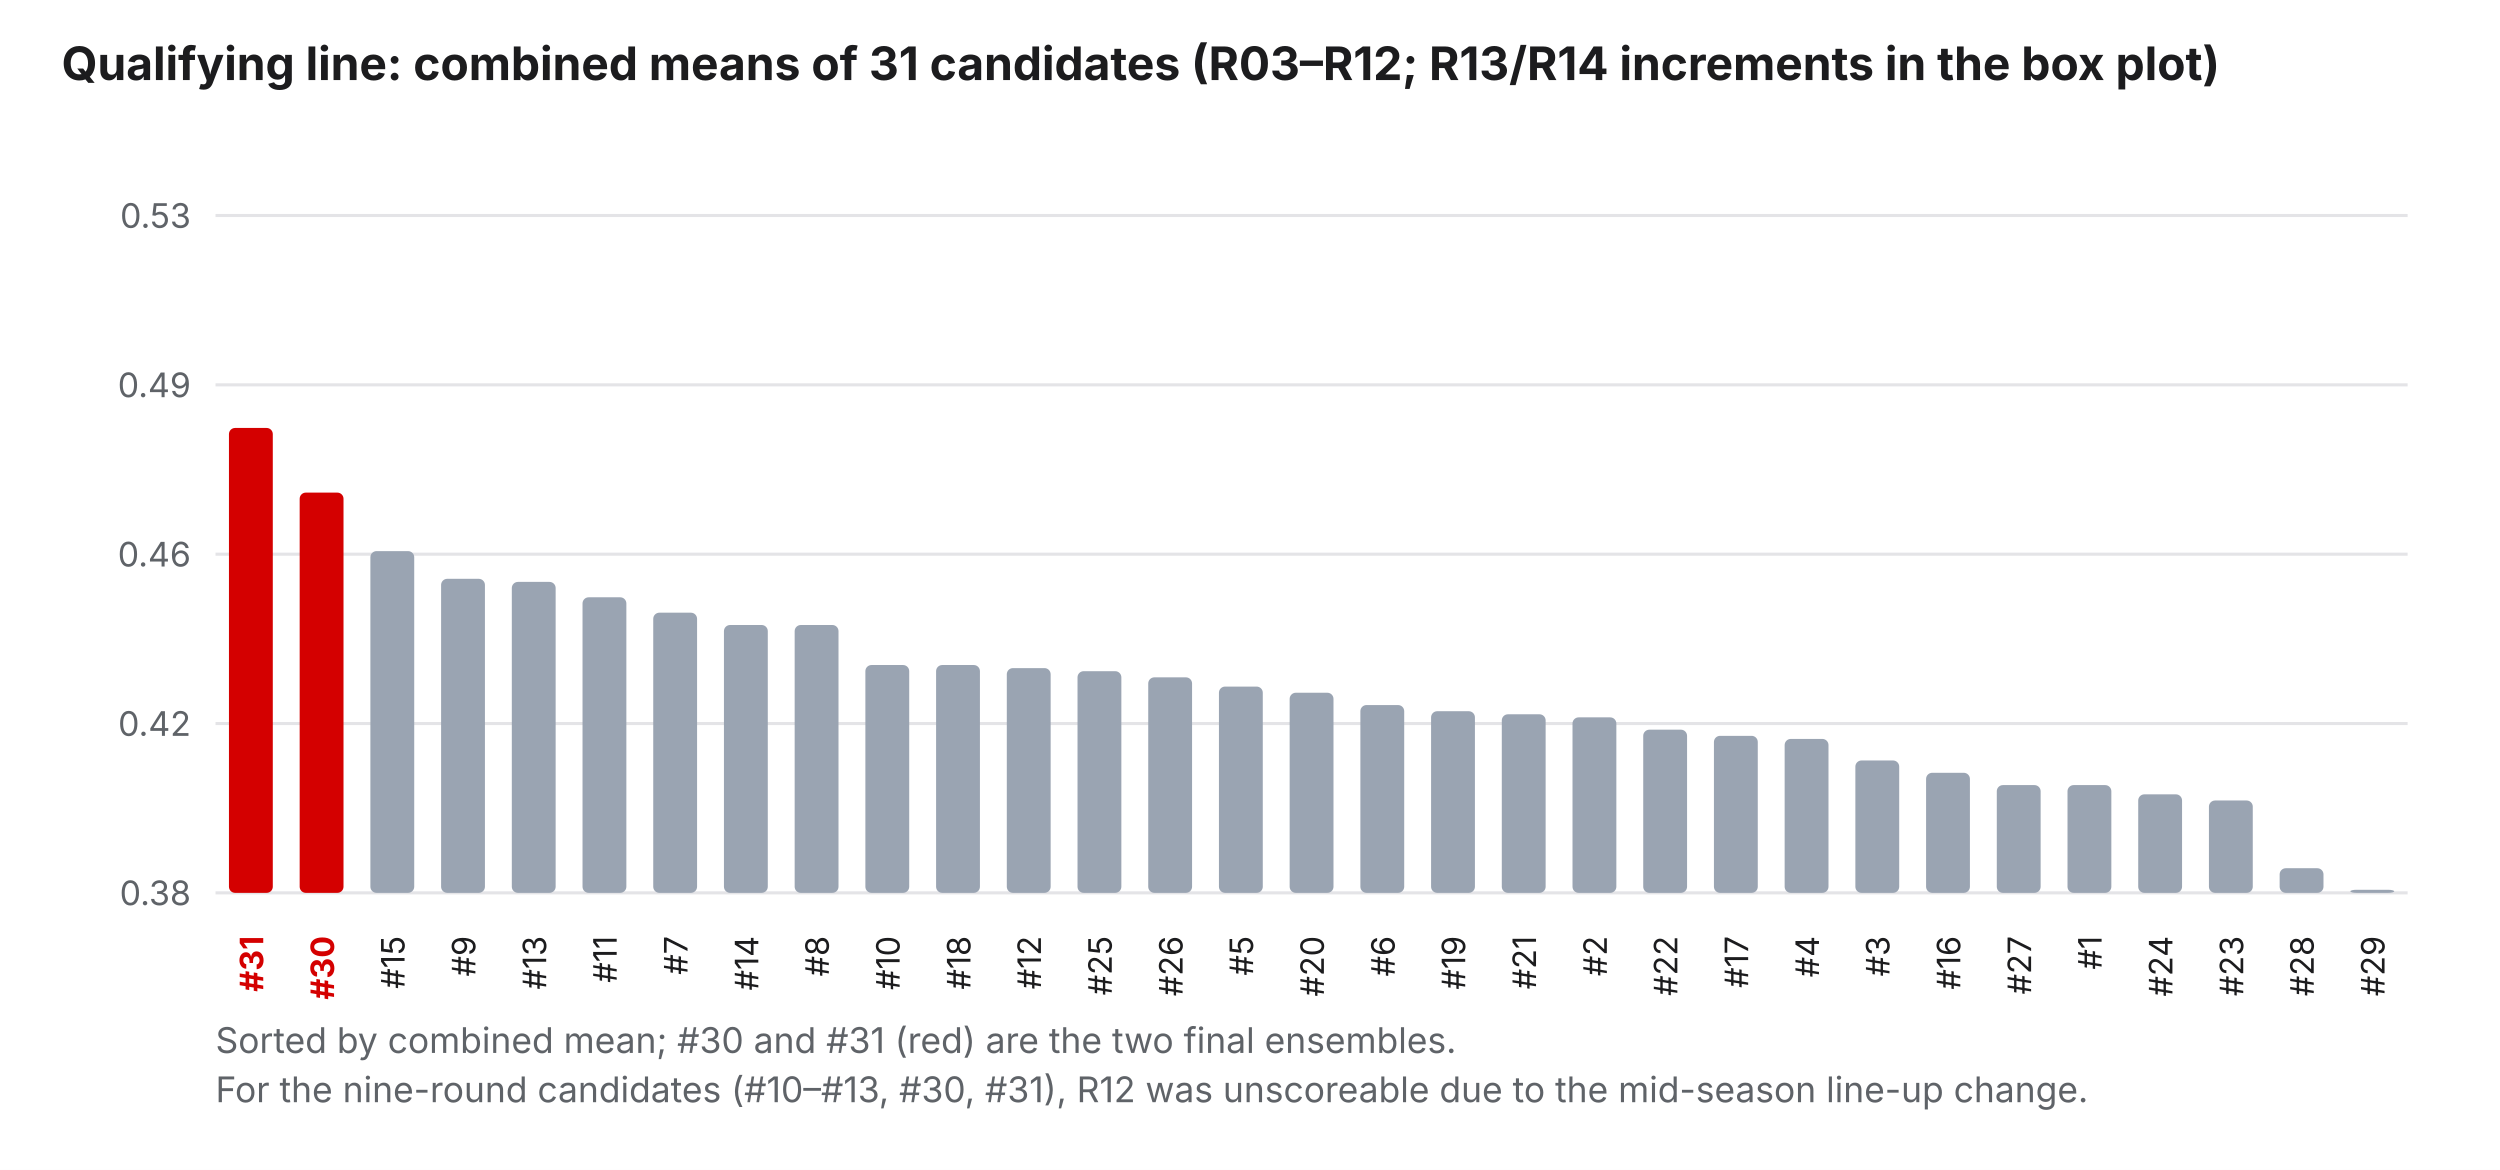
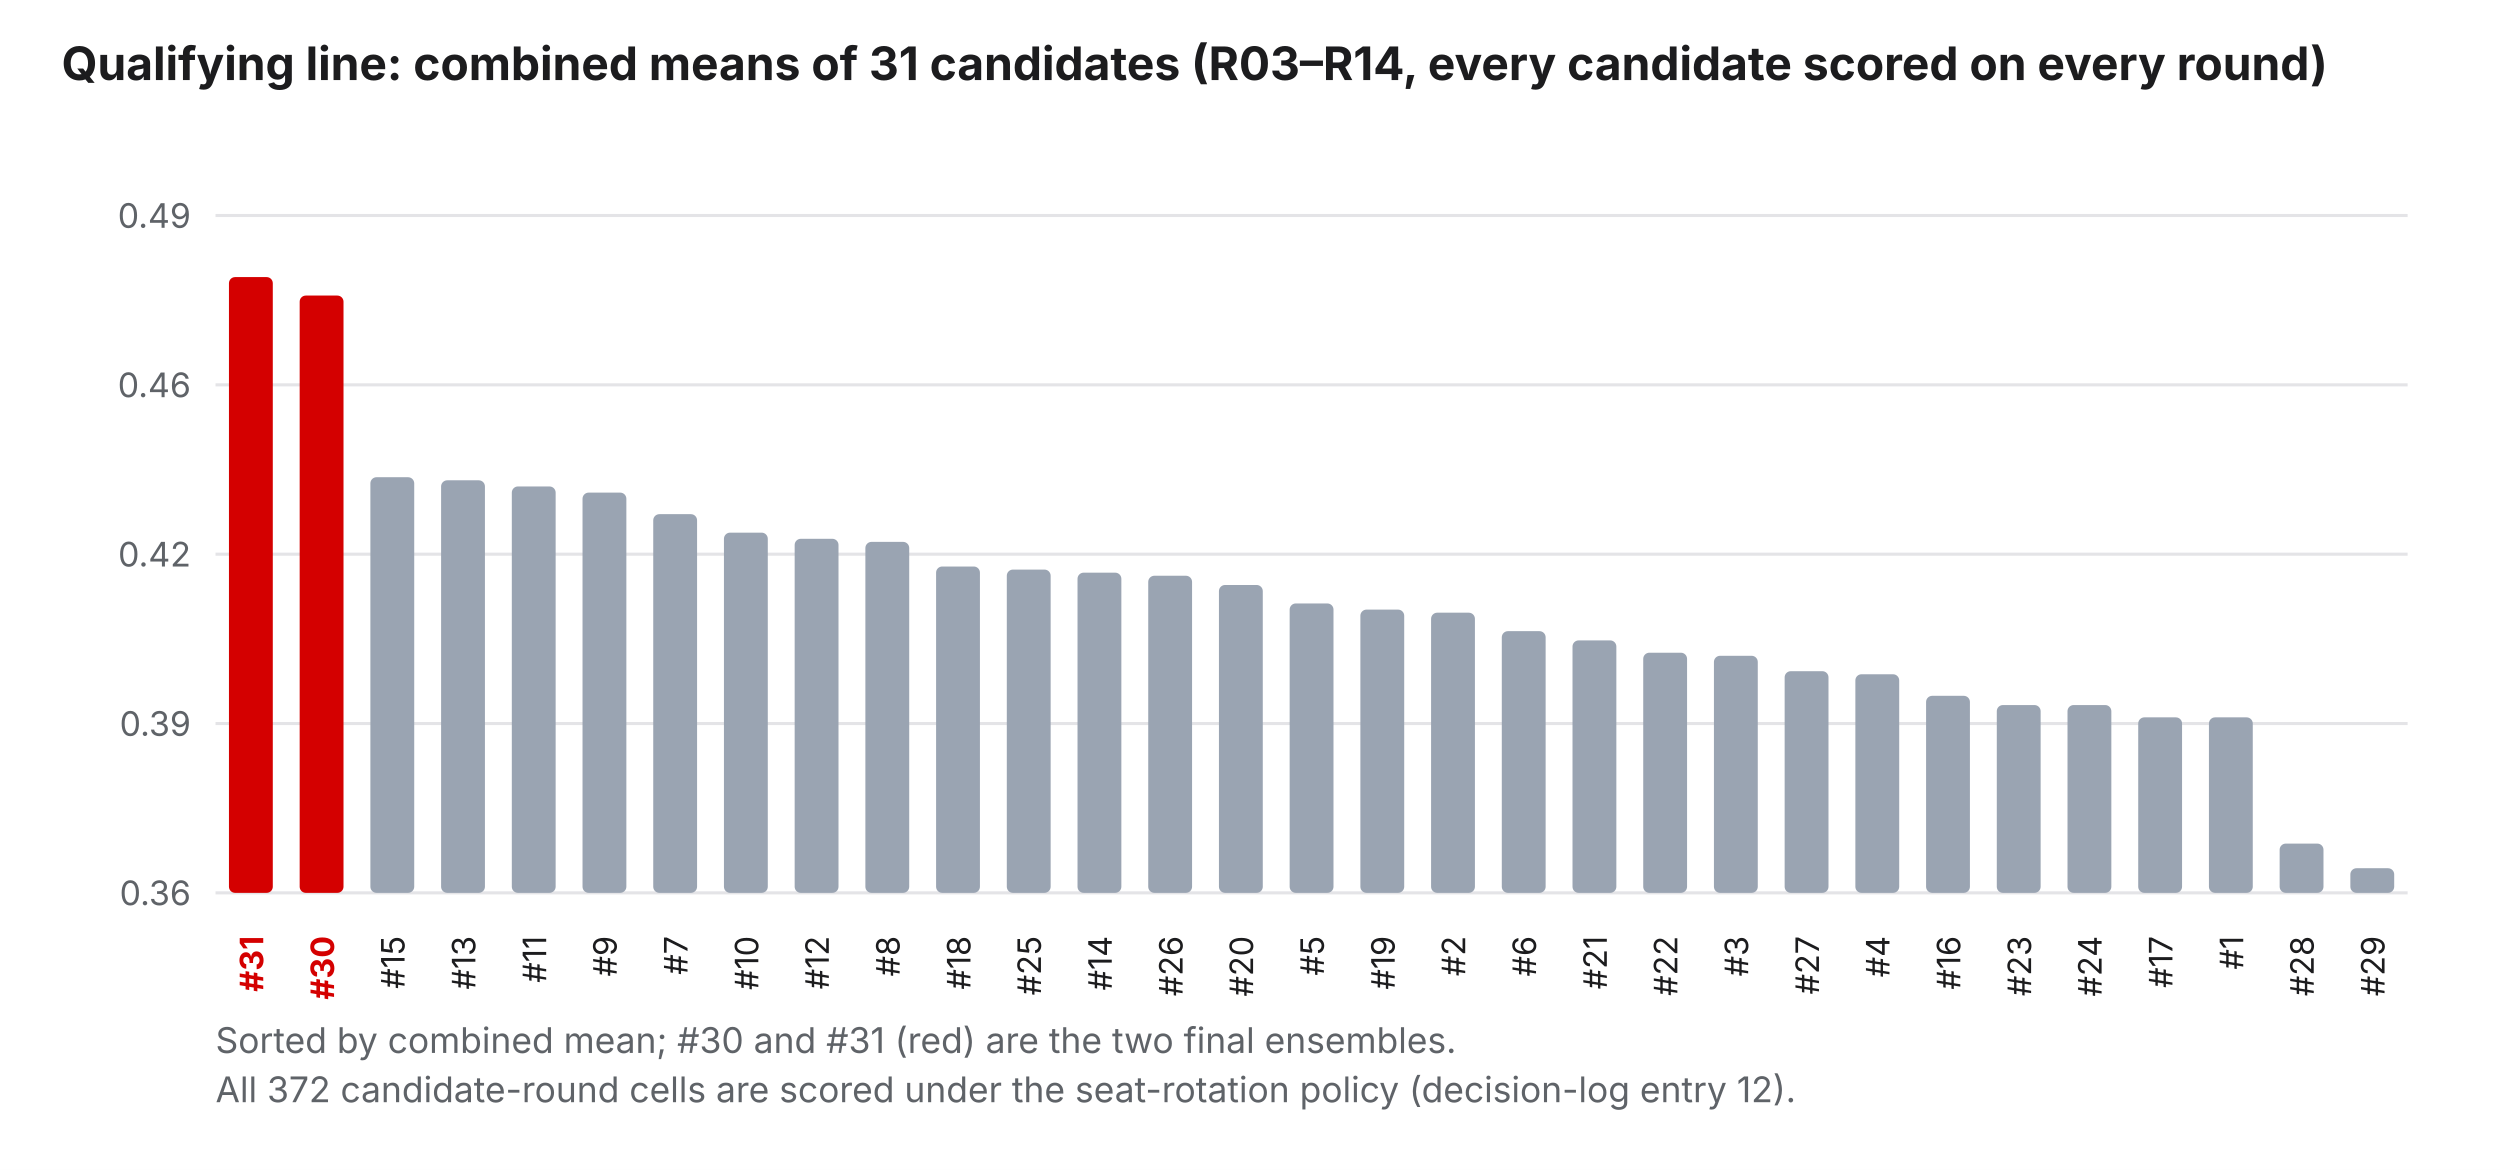
<svg xmlns="http://www.w3.org/2000/svg" width="812" height="380" viewBox="0 0 812 380">
  <style>text{font-family:-apple-system,'PingFang SC','Microsoft YaHei','Segoe UI',sans-serif;}</style>
  <rect width="812" height="380" fill="#ffffff" />
-   <text x="20" y="26" font-size="15" font-weight="700" fill="#1c1c1e">Qualifying line: combined means of 31 candidates (R03–R12; R13/R14 increments in the box plot)</text>
+   <text x="20" y="26" font-size="15" font-weight="700" fill="#1c1c1e">Qualifying line: combined means of 31 candidates (R03–R14, every candidate scored on every round)</text>
  <line x1="70" y1="290.0" x2="782" y2="290.0" stroke="#e4e4e7" stroke-width="1" />
-   <text x="62" y="294.0" font-size="11" fill="#5f6368" text-anchor="end" font-weight="400">0.38</text>
+   <text x="62" y="294.0" font-size="11" fill="#5f6368" text-anchor="end" font-weight="400">0.36</text>
  <line x1="70" y1="235.0" x2="782" y2="235.0" stroke="#e4e4e7" stroke-width="1" />
-   <text x="62" y="239.0" font-size="11" fill="#5f6368" text-anchor="end" font-weight="400">0.42</text>
+   <text x="62" y="239.0" font-size="11" fill="#5f6368" text-anchor="end" font-weight="400">0.39</text>
  <line x1="70" y1="180.0" x2="782" y2="180.0" stroke="#e4e4e7" stroke-width="1" />
-   <text x="62" y="184.0" font-size="11" fill="#5f6368" text-anchor="end" font-weight="400">0.46</text>
+   <text x="62" y="184.0" font-size="11" fill="#5f6368" text-anchor="end" font-weight="400">0.42</text>
  <line x1="70" y1="125.0" x2="782" y2="125.0" stroke="#e4e4e7" stroke-width="1" />
-   <text x="62" y="129.0" font-size="11" fill="#5f6368" text-anchor="end" font-weight="400">0.49</text>
+   <text x="62" y="129.0" font-size="11" fill="#5f6368" text-anchor="end" font-weight="400">0.46</text>
  <line x1="70" y1="70.0" x2="782" y2="70.0" stroke="#e4e4e7" stroke-width="1" />
-   <text x="62" y="74.0" font-size="11" fill="#5f6368" text-anchor="end" font-weight="400">0.53</text>
-   <rect x="74.364" y="139" width="14.24" height="151" fill="#d40000" rx="2" />
+   <text x="62" y="74.0" font-size="11" fill="#5f6368" text-anchor="end" font-weight="400">0.49</text>
+   <rect x="74.364" y="90" width="14.24" height="200" fill="#d40000" rx="2" />
  <text x="81.5" y="308" font-size="10.5" fill="#d40000" text-anchor="end" font-weight="700" transform="rotate(-90 81.5 304.0)">#31</text>
-   <rect x="97.332" y="160" width="14.24" height="130" fill="#d40000" rx="2" />
+   <rect x="97.332" y="96" width="14.24" height="194" fill="#d40000" rx="2" />
  <text x="104.5" y="308" font-size="10.5" fill="#d40000" text-anchor="end" font-weight="700" transform="rotate(-90 104.5 304.0)">#30</text>
-   <rect x="120.299" y="179" width="14.24" height="111" fill="#9aa4b2" rx="2" />
+   <rect x="120.299" y="155" width="14.24" height="135" fill="#9aa4b2" rx="2" />
  <text x="127.4" y="308" font-size="10.5" fill="#1c1c1e" text-anchor="end" font-weight="400" transform="rotate(-90 127.4 304.0)">#15</text>
-   <rect x="143.267" y="188" width="14.24" height="102" fill="#9aa4b2" rx="2" />
-   <text x="150.4" y="308" font-size="10.5" fill="#1c1c1e" text-anchor="end" font-weight="400" transform="rotate(-90 150.4 304.0)">#9</text>
-   <rect x="166.235" y="189" width="14.24" height="101" fill="#9aa4b2" rx="2" />
-   <text x="173.4" y="308" font-size="10.5" fill="#1c1c1e" text-anchor="end" font-weight="400" transform="rotate(-90 173.4 304.0)">#13</text>
-   <rect x="189.203" y="194" width="14.24" height="96" fill="#9aa4b2" rx="2" />
-   <text x="196.3" y="308" font-size="10.5" fill="#1c1c1e" text-anchor="end" font-weight="400" transform="rotate(-90 196.3 304.0)">#11</text>
-   <rect x="212.17" y="199" width="14.24" height="91" fill="#9aa4b2" rx="2" />
+   <rect x="143.267" y="156" width="14.24" height="134" fill="#9aa4b2" rx="2" />
+   <text x="150.4" y="308" font-size="10.5" fill="#1c1c1e" text-anchor="end" font-weight="400" transform="rotate(-90 150.4 304.0)">#13</text>
+   <rect x="166.235" y="158" width="14.24" height="132" fill="#9aa4b2" rx="2" />
+   <text x="173.4" y="308" font-size="10.5" fill="#1c1c1e" text-anchor="end" font-weight="400" transform="rotate(-90 173.4 304.0)">#11</text>
+   <rect x="189.203" y="160" width="14.24" height="130" fill="#9aa4b2" rx="2" />
+   <text x="196.3" y="308" font-size="10.5" fill="#1c1c1e" text-anchor="end" font-weight="400" transform="rotate(-90 196.3 304.0)">#9</text>
+   <rect x="212.17" y="167" width="14.24" height="123" fill="#9aa4b2" rx="2" />
  <text x="219.3" y="308" font-size="10.5" fill="#1c1c1e" text-anchor="end" font-weight="400" transform="rotate(-90 219.3 304.0)">#7</text>
-   <rect x="235.138" y="203" width="14.24" height="87" fill="#9aa4b2" rx="2" />
-   <text x="242.3" y="308" font-size="10.5" fill="#1c1c1e" text-anchor="end" font-weight="400" transform="rotate(-90 242.3 304.0)">#14</text>
-   <rect x="258.106" y="203" width="14.24" height="87" fill="#9aa4b2" rx="2" />
-   <text x="265.2" y="308" font-size="10.5" fill="#1c1c1e" text-anchor="end" font-weight="400" transform="rotate(-90 265.2 304.0)">#8</text>
-   <rect x="281.074" y="216" width="14.24" height="74" fill="#9aa4b2" rx="2" />
-   <text x="288.2" y="308" font-size="10.5" fill="#1c1c1e" text-anchor="end" font-weight="400" transform="rotate(-90 288.2 304.0)">#10</text>
-   <rect x="304.041" y="216" width="14.24" height="74" fill="#9aa4b2" rx="2" />
+   <rect x="235.138" y="173" width="14.24" height="117" fill="#9aa4b2" rx="2" />
+   <text x="242.3" y="308" font-size="10.5" fill="#1c1c1e" text-anchor="end" font-weight="400" transform="rotate(-90 242.3 304.0)">#10</text>
+   <rect x="258.106" y="175" width="14.24" height="115" fill="#9aa4b2" rx="2" />
+   <text x="265.2" y="308" font-size="10.5" fill="#1c1c1e" text-anchor="end" font-weight="400" transform="rotate(-90 265.2 304.0)">#12</text>
+   <rect x="281.074" y="176" width="14.24" height="114" fill="#9aa4b2" rx="2" />
+   <text x="288.2" y="308" font-size="10.5" fill="#1c1c1e" text-anchor="end" font-weight="400" transform="rotate(-90 288.2 304.0)">#8</text>
+   <rect x="304.041" y="184" width="14.24" height="106" fill="#9aa4b2" rx="2" />
  <text x="311.2" y="308" font-size="10.5" fill="#1c1c1e" text-anchor="end" font-weight="400" transform="rotate(-90 311.2 304.0)">#18</text>
-   <rect x="327.009" y="217" width="14.24" height="73" fill="#9aa4b2" rx="2" />
-   <text x="334.1" y="308" font-size="10.5" fill="#1c1c1e" text-anchor="end" font-weight="400" transform="rotate(-90 334.1 304.0)">#12</text>
-   <rect x="349.977" y="218" width="14.24" height="72" fill="#9aa4b2" rx="2" />
-   <text x="357.1" y="308" font-size="10.5" fill="#1c1c1e" text-anchor="end" font-weight="400" transform="rotate(-90 357.1 304.0)">#25</text>
-   <rect x="372.945" y="220" width="14.24" height="70" fill="#9aa4b2" rx="2" />
+   <rect x="327.009" y="185" width="14.24" height="105" fill="#9aa4b2" rx="2" />
+   <text x="334.1" y="308" font-size="10.5" fill="#1c1c1e" text-anchor="end" font-weight="400" transform="rotate(-90 334.1 304.0)">#25</text>
+   <rect x="349.977" y="186" width="14.24" height="104" fill="#9aa4b2" rx="2" />
+   <text x="357.1" y="308" font-size="10.5" fill="#1c1c1e" text-anchor="end" font-weight="400" transform="rotate(-90 357.1 304.0)">#14</text>
+   <rect x="372.945" y="187" width="14.24" height="103" fill="#9aa4b2" rx="2" />
  <text x="380.1" y="308" font-size="10.5" fill="#1c1c1e" text-anchor="end" font-weight="400" transform="rotate(-90 380.1 304.0)">#26</text>
-   <rect x="395.912" y="223" width="14.24" height="67" fill="#9aa4b2" rx="2" />
-   <text x="403.0" y="308" font-size="10.5" fill="#1c1c1e" text-anchor="end" font-weight="400" transform="rotate(-90 403.0 304.0)">#5</text>
-   <rect x="418.88" y="225" width="14.24" height="65" fill="#9aa4b2" rx="2" />
-   <text x="426.0" y="308" font-size="10.5" fill="#1c1c1e" text-anchor="end" font-weight="400" transform="rotate(-90 426.0 304.0)">#20</text>
-   <rect x="441.848" y="229" width="14.24" height="61" fill="#9aa4b2" rx="2" />
-   <text x="449.0" y="308" font-size="10.5" fill="#1c1c1e" text-anchor="end" font-weight="400" transform="rotate(-90 449.0 304.0)">#6</text>
-   <rect x="464.815" y="231" width="14.24" height="59" fill="#9aa4b2" rx="2" />
-   <text x="471.9" y="308" font-size="10.5" fill="#1c1c1e" text-anchor="end" font-weight="400" transform="rotate(-90 471.9 304.0)">#19</text>
-   <rect x="487.783" y="232" width="14.24" height="58" fill="#9aa4b2" rx="2" />
-   <text x="494.9" y="308" font-size="10.5" fill="#1c1c1e" text-anchor="end" font-weight="400" transform="rotate(-90 494.9 304.0)">#21</text>
-   <rect x="510.751" y="233" width="14.24" height="57" fill="#9aa4b2" rx="2" />
-   <text x="517.9" y="308" font-size="10.5" fill="#1c1c1e" text-anchor="end" font-weight="400" transform="rotate(-90 517.9 304.0)">#2</text>
-   <rect x="533.719" y="237" width="14.24" height="53" fill="#9aa4b2" rx="2" />
+   <rect x="395.912" y="190" width="14.24" height="100" fill="#9aa4b2" rx="2" />
+   <text x="403.0" y="308" font-size="10.5" fill="#1c1c1e" text-anchor="end" font-weight="400" transform="rotate(-90 403.0 304.0)">#20</text>
+   <rect x="418.88" y="196" width="14.24" height="94" fill="#9aa4b2" rx="2" />
+   <text x="426.0" y="308" font-size="10.5" fill="#1c1c1e" text-anchor="end" font-weight="400" transform="rotate(-90 426.0 304.0)">#5</text>
+   <rect x="441.848" y="198" width="14.24" height="92" fill="#9aa4b2" rx="2" />
+   <text x="449.0" y="308" font-size="10.5" fill="#1c1c1e" text-anchor="end" font-weight="400" transform="rotate(-90 449.0 304.0)">#19</text>
+   <rect x="464.815" y="199" width="14.24" height="91" fill="#9aa4b2" rx="2" />
+   <text x="471.9" y="308" font-size="10.5" fill="#1c1c1e" text-anchor="end" font-weight="400" transform="rotate(-90 471.9 304.0)">#2</text>
+   <rect x="487.783" y="205" width="14.24" height="85" fill="#9aa4b2" rx="2" />
+   <text x="494.9" y="308" font-size="10.5" fill="#1c1c1e" text-anchor="end" font-weight="400" transform="rotate(-90 494.9 304.0)">#6</text>
+   <rect x="510.751" y="208" width="14.24" height="82" fill="#9aa4b2" rx="2" />
+   <text x="517.9" y="308" font-size="10.5" fill="#1c1c1e" text-anchor="end" font-weight="400" transform="rotate(-90 517.9 304.0)">#21</text>
+   <rect x="533.719" y="212" width="14.24" height="78" fill="#9aa4b2" rx="2" />
  <text x="540.8" y="308" font-size="10.5" fill="#1c1c1e" text-anchor="end" font-weight="400" transform="rotate(-90 540.8 304.0)">#22</text>
-   <rect x="556.686" y="239" width="14.24" height="51" fill="#9aa4b2" rx="2" />
-   <text x="563.8" y="308" font-size="10.5" fill="#1c1c1e" text-anchor="end" font-weight="400" transform="rotate(-90 563.8 304.0)">#17</text>
-   <rect x="579.654" y="240" width="14.24" height="50" fill="#9aa4b2" rx="2" />
-   <text x="586.8" y="308" font-size="10.5" fill="#1c1c1e" text-anchor="end" font-weight="400" transform="rotate(-90 586.8 304.0)">#4</text>
-   <rect x="602.622" y="247" width="14.24" height="43" fill="#9aa4b2" rx="2" />
-   <text x="609.7" y="308" font-size="10.5" fill="#1c1c1e" text-anchor="end" font-weight="400" transform="rotate(-90 609.7 304.0)">#3</text>
-   <rect x="625.59" y="251" width="14.24" height="39" fill="#9aa4b2" rx="2" />
+   <rect x="556.686" y="213" width="14.24" height="77" fill="#9aa4b2" rx="2" />
+   <text x="563.8" y="308" font-size="10.5" fill="#1c1c1e" text-anchor="end" font-weight="400" transform="rotate(-90 563.8 304.0)">#3</text>
+   <rect x="579.654" y="218" width="14.24" height="72" fill="#9aa4b2" rx="2" />
+   <text x="586.8" y="308" font-size="10.5" fill="#1c1c1e" text-anchor="end" font-weight="400" transform="rotate(-90 586.8 304.0)">#27</text>
+   <rect x="602.622" y="219" width="14.24" height="71" fill="#9aa4b2" rx="2" />
+   <text x="609.7" y="308" font-size="10.5" fill="#1c1c1e" text-anchor="end" font-weight="400" transform="rotate(-90 609.7 304.0)">#4</text>
+   <rect x="625.59" y="226" width="14.24" height="64" fill="#9aa4b2" rx="2" />
  <text x="632.7" y="308" font-size="10.5" fill="#1c1c1e" text-anchor="end" font-weight="400" transform="rotate(-90 632.7 304.0)">#16</text>
-   <rect x="648.557" y="255" width="14.24" height="35" fill="#9aa4b2" rx="2" />
-   <text x="655.7" y="308" font-size="10.5" fill="#1c1c1e" text-anchor="end" font-weight="400" transform="rotate(-90 655.7 304.0)">#27</text>
-   <rect x="671.525" y="255" width="14.24" height="35" fill="#9aa4b2" rx="2" />
-   <text x="678.6" y="308" font-size="10.5" fill="#1c1c1e" text-anchor="end" font-weight="400" transform="rotate(-90 678.6 304.0)">#1</text>
-   <rect x="694.493" y="258" width="14.24" height="32" fill="#9aa4b2" rx="2" />
-   <text x="701.6" y="308" font-size="10.5" fill="#1c1c1e" text-anchor="end" font-weight="400" transform="rotate(-90 701.6 304.0)">#24</text>
-   <rect x="717.461" y="260" width="14.24" height="30" fill="#9aa4b2" rx="2" />
-   <text x="724.6" y="308" font-size="10.5" fill="#1c1c1e" text-anchor="end" font-weight="400" transform="rotate(-90 724.6 304.0)">#23</text>
-   <rect x="740.428" y="282" width="14.24" height="8" fill="#9aa4b2" rx="2" />
+   <rect x="648.557" y="229" width="14.24" height="61" fill="#9aa4b2" rx="2" />
+   <text x="655.7" y="308" font-size="10.5" fill="#1c1c1e" text-anchor="end" font-weight="400" transform="rotate(-90 655.7 304.0)">#23</text>
+   <rect x="671.525" y="229" width="14.24" height="61" fill="#9aa4b2" rx="2" />
+   <text x="678.6" y="308" font-size="10.5" fill="#1c1c1e" text-anchor="end" font-weight="400" transform="rotate(-90 678.6 304.0)">#24</text>
+   <rect x="694.493" y="233" width="14.24" height="57" fill="#9aa4b2" rx="2" />
+   <text x="701.6" y="308" font-size="10.5" fill="#1c1c1e" text-anchor="end" font-weight="400" transform="rotate(-90 701.6 304.0)">#17</text>
+   <rect x="717.461" y="233" width="14.24" height="57" fill="#9aa4b2" rx="2" />
+   <text x="724.6" y="308" font-size="10.5" fill="#1c1c1e" text-anchor="end" font-weight="400" transform="rotate(-90 724.6 304.0)">#1</text>
+   <rect x="740.428" y="274" width="14.24" height="16" fill="#9aa4b2" rx="2" />
  <text x="747.5" y="308" font-size="10.5" fill="#1c1c1e" text-anchor="end" font-weight="400" transform="rotate(-90 747.5 304.0)">#28</text>
-   <rect x="763.396" y="289" width="14.24" height="1" fill="#9aa4b2" rx="2" />
+   <rect x="763.396" y="282" width="14.24" height="8" fill="#9aa4b2" rx="2" />
  <text x="770.5" y="308" font-size="10.5" fill="#1c1c1e" text-anchor="end" font-weight="400" transform="rotate(-90 770.5 304.0)">#29</text>
  <text x="70" y="342" font-size="11.5" fill="#5f6368" text-anchor="start" font-weight="400">Sorted by combined mean; #30 and #31 (red) are the two final ensembles.</text>
-   <text x="70" y="358" font-size="11.5" fill="#5f6368" text-anchor="start" font-weight="400">For the nine-round candidates (#10–#13, #30, #31), R12 was unscoreable due to the mid-season line-up change.</text>
+   <text x="70" y="358" font-size="11.5" fill="#5f6368" text-anchor="start" font-weight="400">All 372 candidate-round cells are scored under the seat-rotation policy (decision-log entry 12).</text>
</svg>
